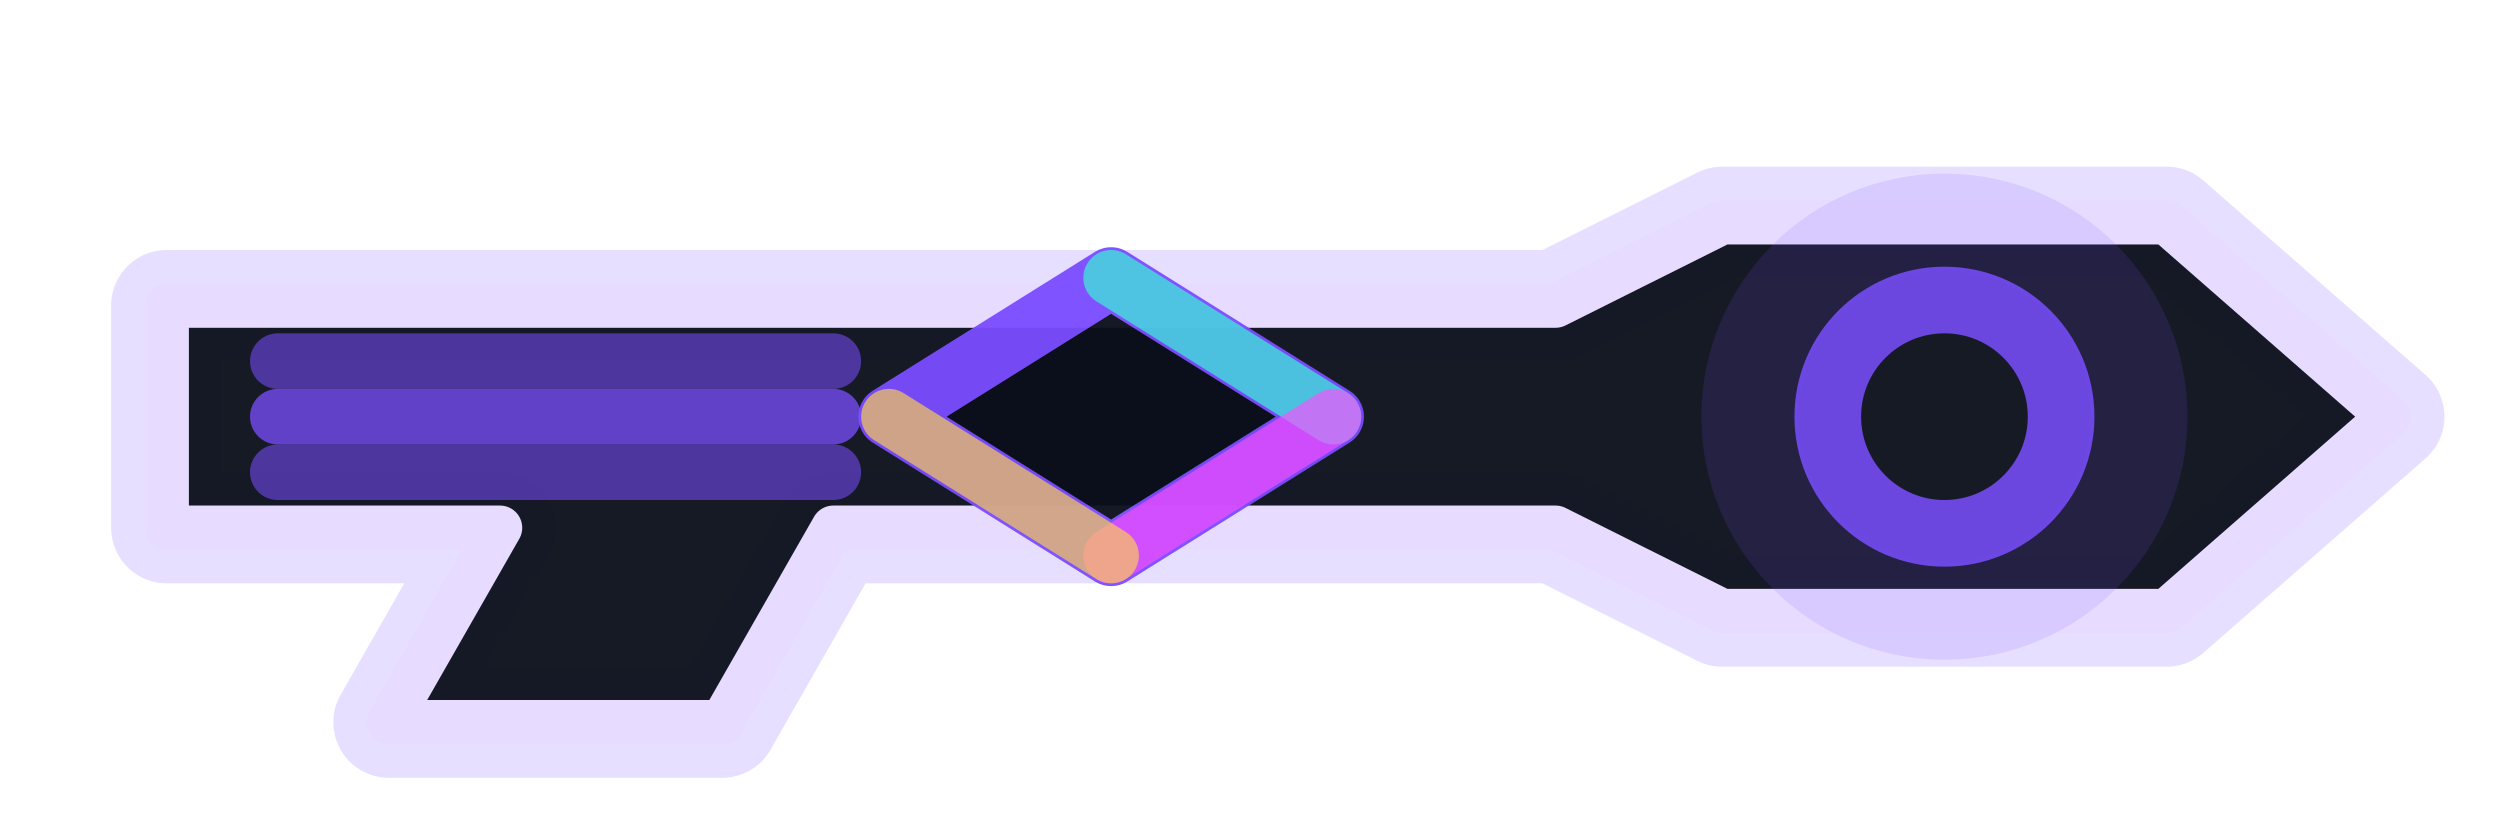
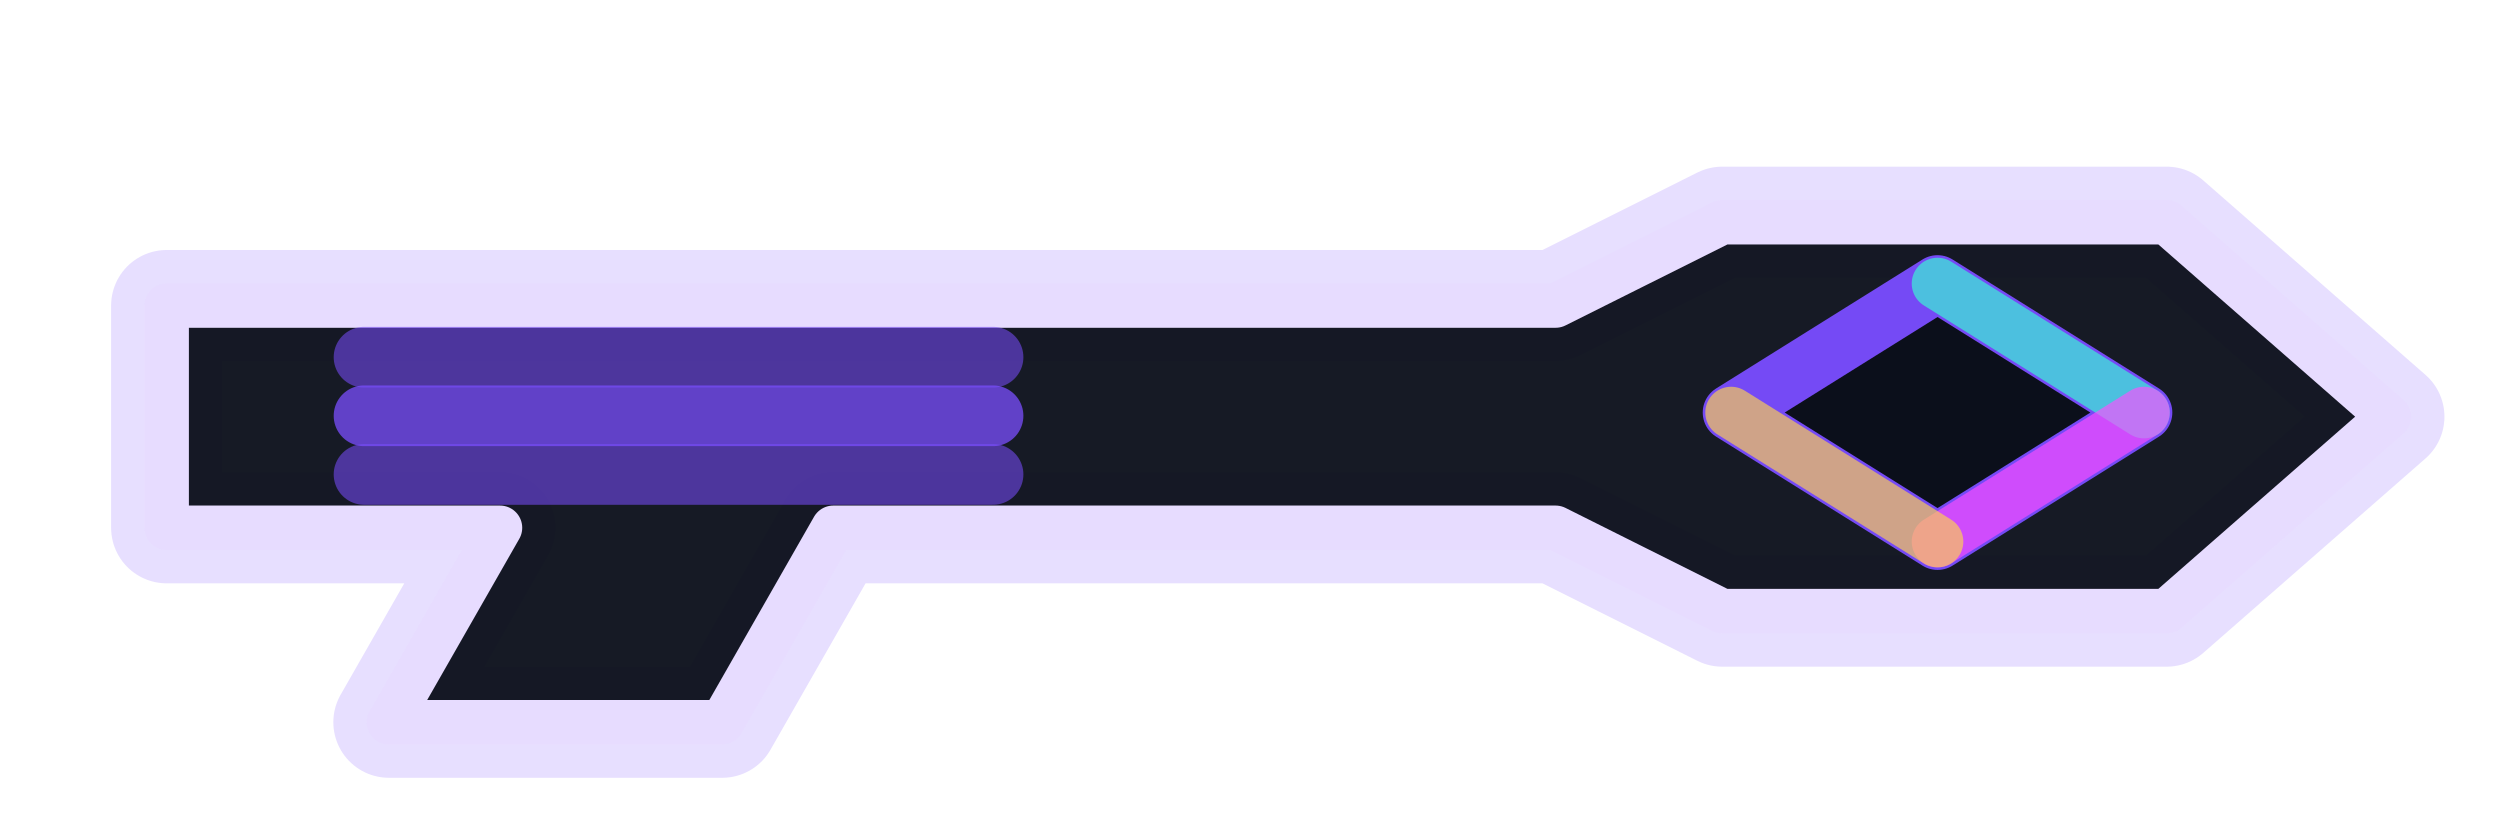
- <svg xmlns="http://www.w3.org/2000/svg" width="90" height="30" viewBox="0 0 90 30">
-   <g fill="none" stroke-linejoin="round" stroke-linecap="round">
-     <path d="M6 11 H56 L62 8 H78 L86 15 L78 22 H62 L56 19 H30 L26 26 H14 L18 19 H6 Z" stroke="#7a4dff" stroke-width="4" opacity="0.18" />
-     <path d="M6 11 H56 L62 8 H78 L86 15 L78 22 H62 L56 19 H30 L26 26 H14 L18 19 H6 Z" fill="#0b0f1a" stroke="#e7dcff" stroke-width="1.6" opacity="0.95" />
-     <path d="M40 10 L48 15 L40 20 L32 15 Z" fill="#0b0f1a" stroke="#7a4dff" stroke-width="2.2" opacity="0.95" />
-     <path d="M40 10 L48 15" stroke="#36ffd3" stroke-width="2.0" opacity="0.65" />
-     <path d="M48 15 L40 20" stroke="#ff4dff" stroke-width="2.0" opacity="0.65" />
-     <path d="M40 20 L32 15" stroke="#ffd24d" stroke-width="2.0" opacity="0.65" />
-     <path d="M10 13 H30" stroke="#7a4dff" stroke-width="2.0" opacity="0.55" />
-     <path d="M10 15 H30" stroke="#7a4dff" stroke-width="2.0" opacity="0.75" />
-     <path d="M10 17 H30" stroke="#7a4dff" stroke-width="2.0" opacity="0.55" />
-     <circle cx="70" cy="15" r="4.2" stroke="#7a4dff" stroke-width="2.4" opacity="0.85" />
-     <circle cx="70" cy="15" r="7.0" stroke="#7a4dff" stroke-width="3.5" opacity="0.14" />
+ <svg xmlns="http://www.w3.org/2000/svg" width="90" height="30" viewBox="0 0 90 30" version="1.1" id="svg10">
+   <defs id="defs10" />
+   <g fill="none" stroke-linejoin="round" stroke-linecap="round" id="g10">
+     <path d="M6 11 H56 L62 8 H78 L86 15 L78 22 H62 L56 19 H30 L26 26 H14 L18 19 H6 Z" stroke="#7a4dff" stroke-width="4" opacity="0.18" id="path1" />
+     <path d="M6 11 H56 L62 8 H78 L86 15 L78 22 H62 L56 19 H30 L26 26 H14 L18 19 H6 Z" fill="#0b0f1a" stroke="#e7dcff" stroke-width="1.6" opacity="0.95" id="path2" />
+     <path d="m 69.751,10.208 7.431,4.644 -7.431,4.644 -7.431,-4.644 z" fill="#0b0f1a" stroke="#7a4dff" stroke-width="2.043" opacity="0.95" id="path3" />
+     <path d="m 69.751,10.208 7.431,4.644" stroke="#36ffd3" stroke-width="1.858" opacity="0.65" id="path4" />
+     <path d="m 77.182,14.852 -7.431,4.644" stroke="#ff4dff" stroke-width="1.858" opacity="0.65" id="path5" />
+     <path d="m 69.751,19.496 -7.431,-4.644" stroke="#ffd24d" stroke-width="1.858" opacity="0.65" id="path6" />
+     <path d="M 13.106,12.859 H 35.749" stroke="#7a4dff" stroke-width="2.186" opacity="0.55" id="path7" />
+     <path d="M 13.106,14.969 H 35.749" stroke="#7a4dff" stroke-width="2.186" opacity="0.75" id="path8" />
+     <path d="M 13.106,17.079 H 35.749" stroke="#7a4dff" stroke-width="2.186" opacity="0.55" id="path9" />
  </g>
</svg>
